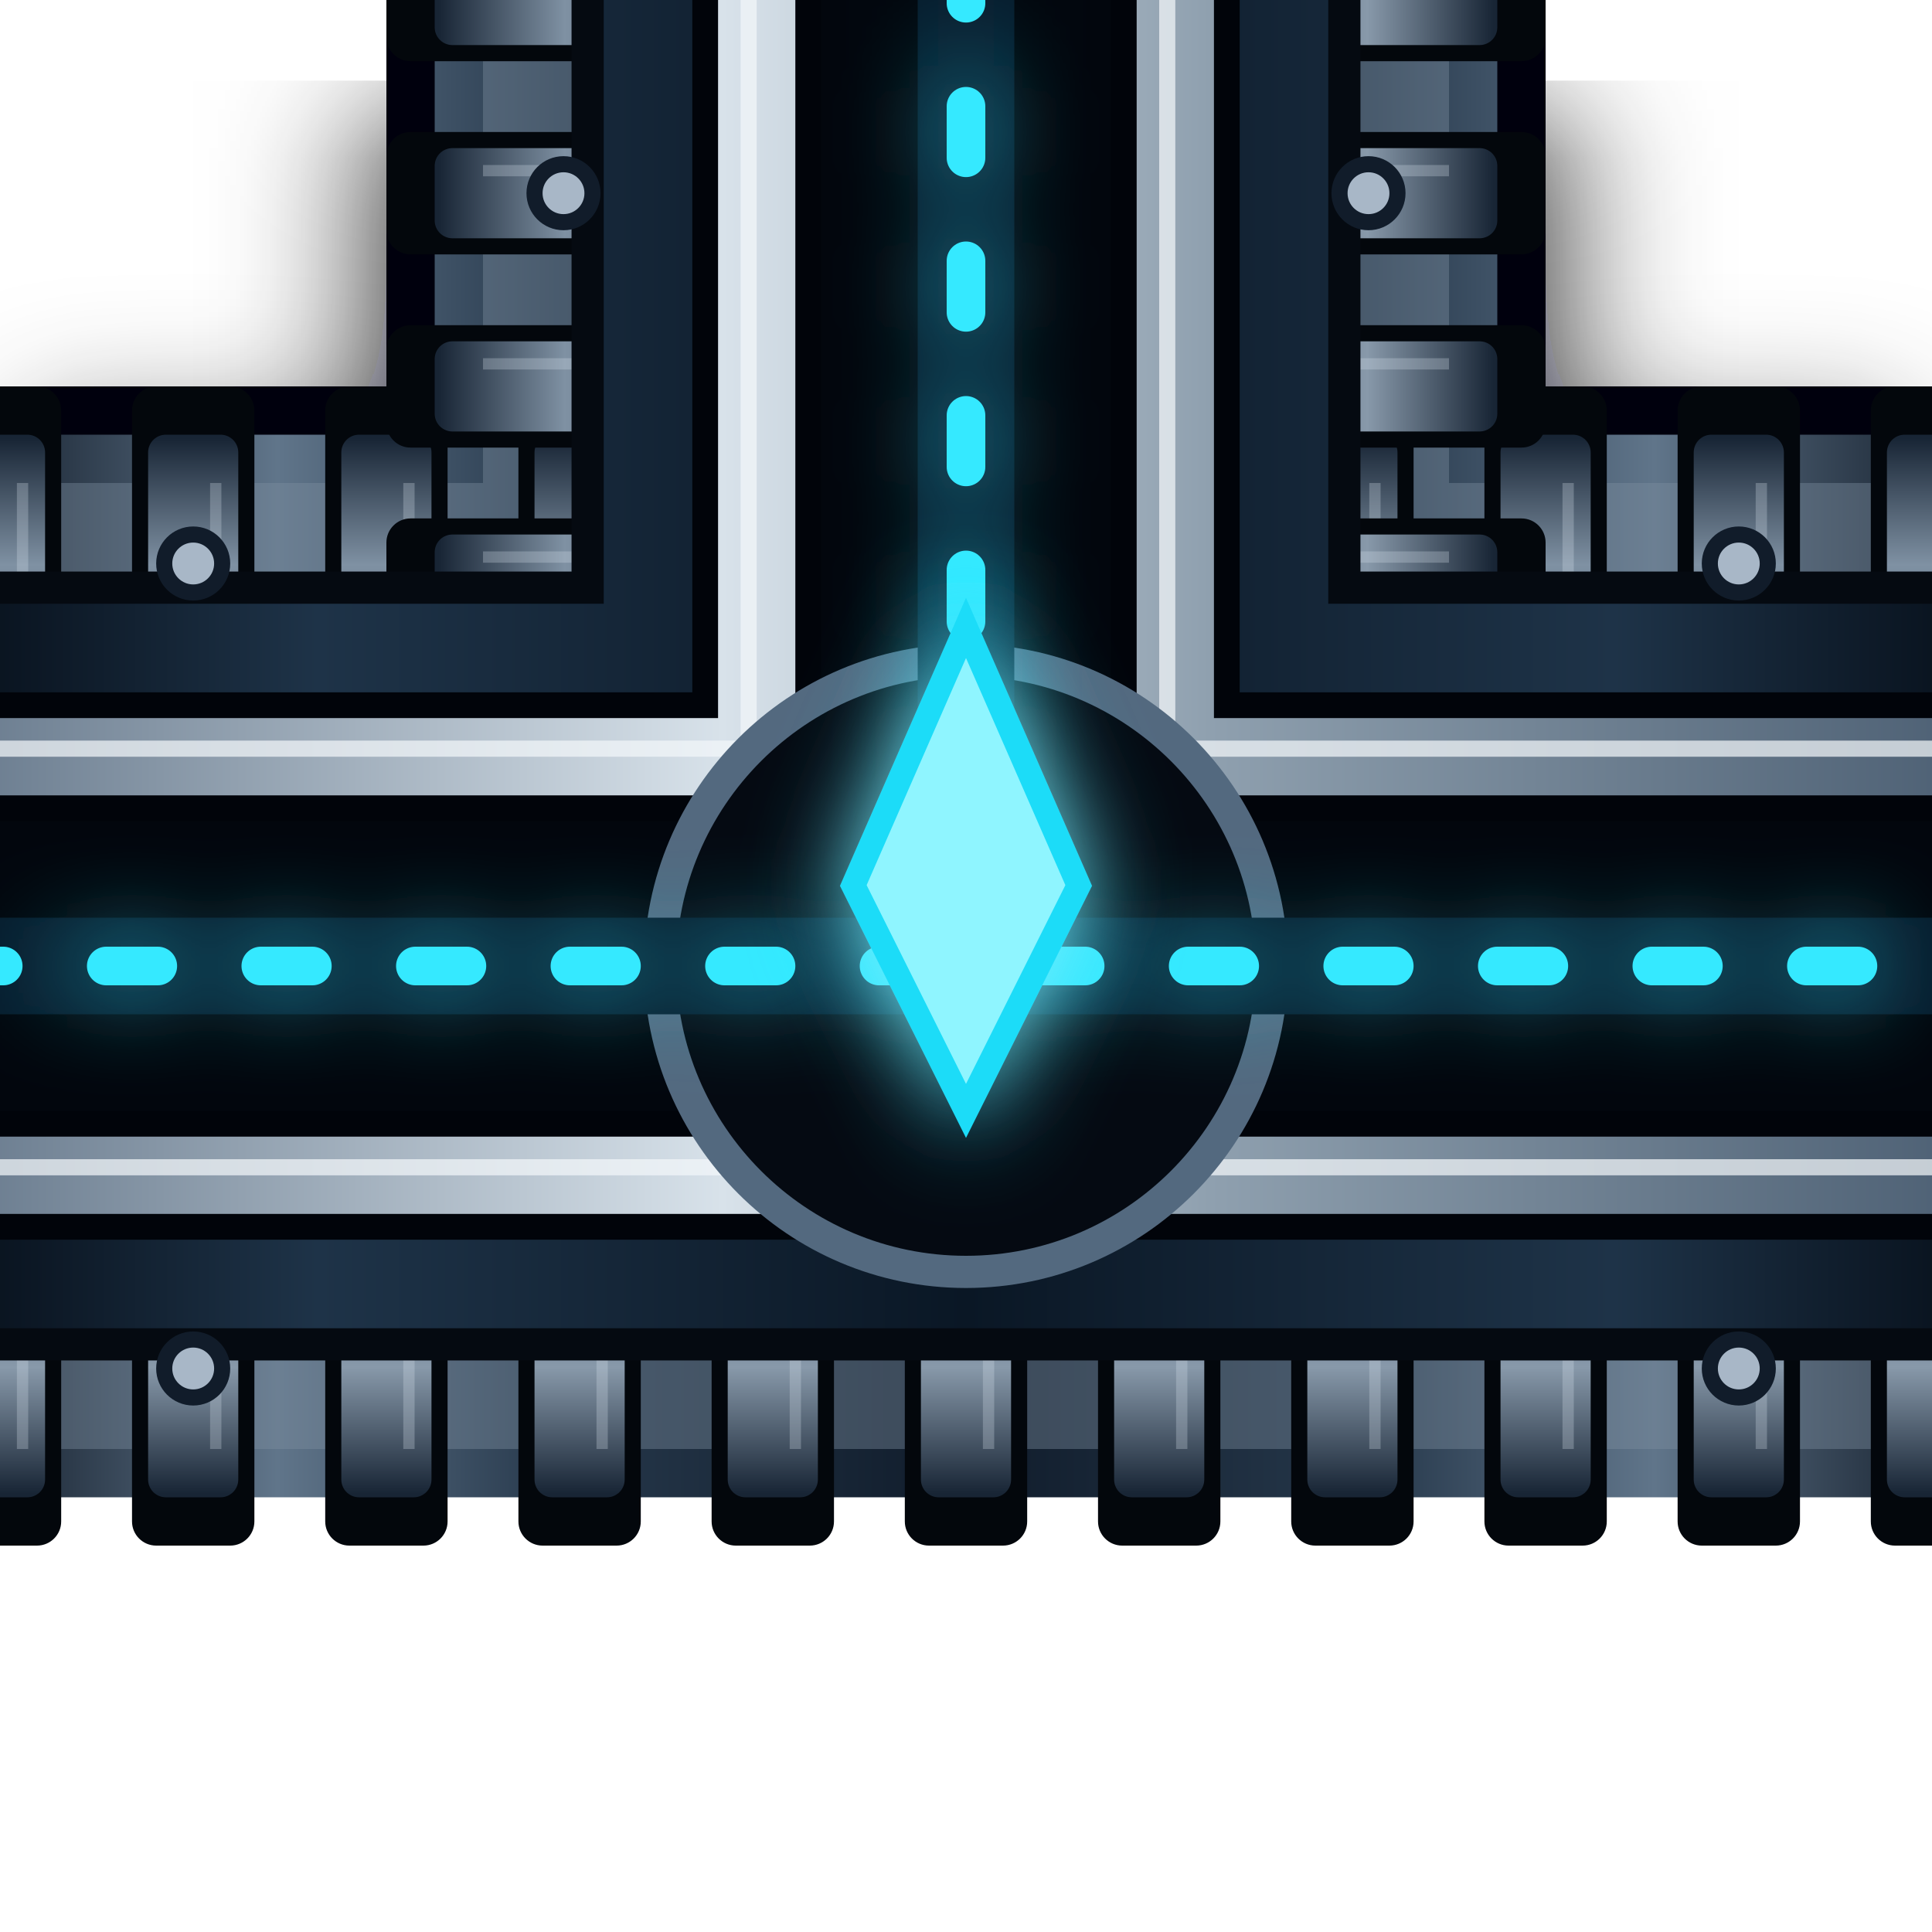
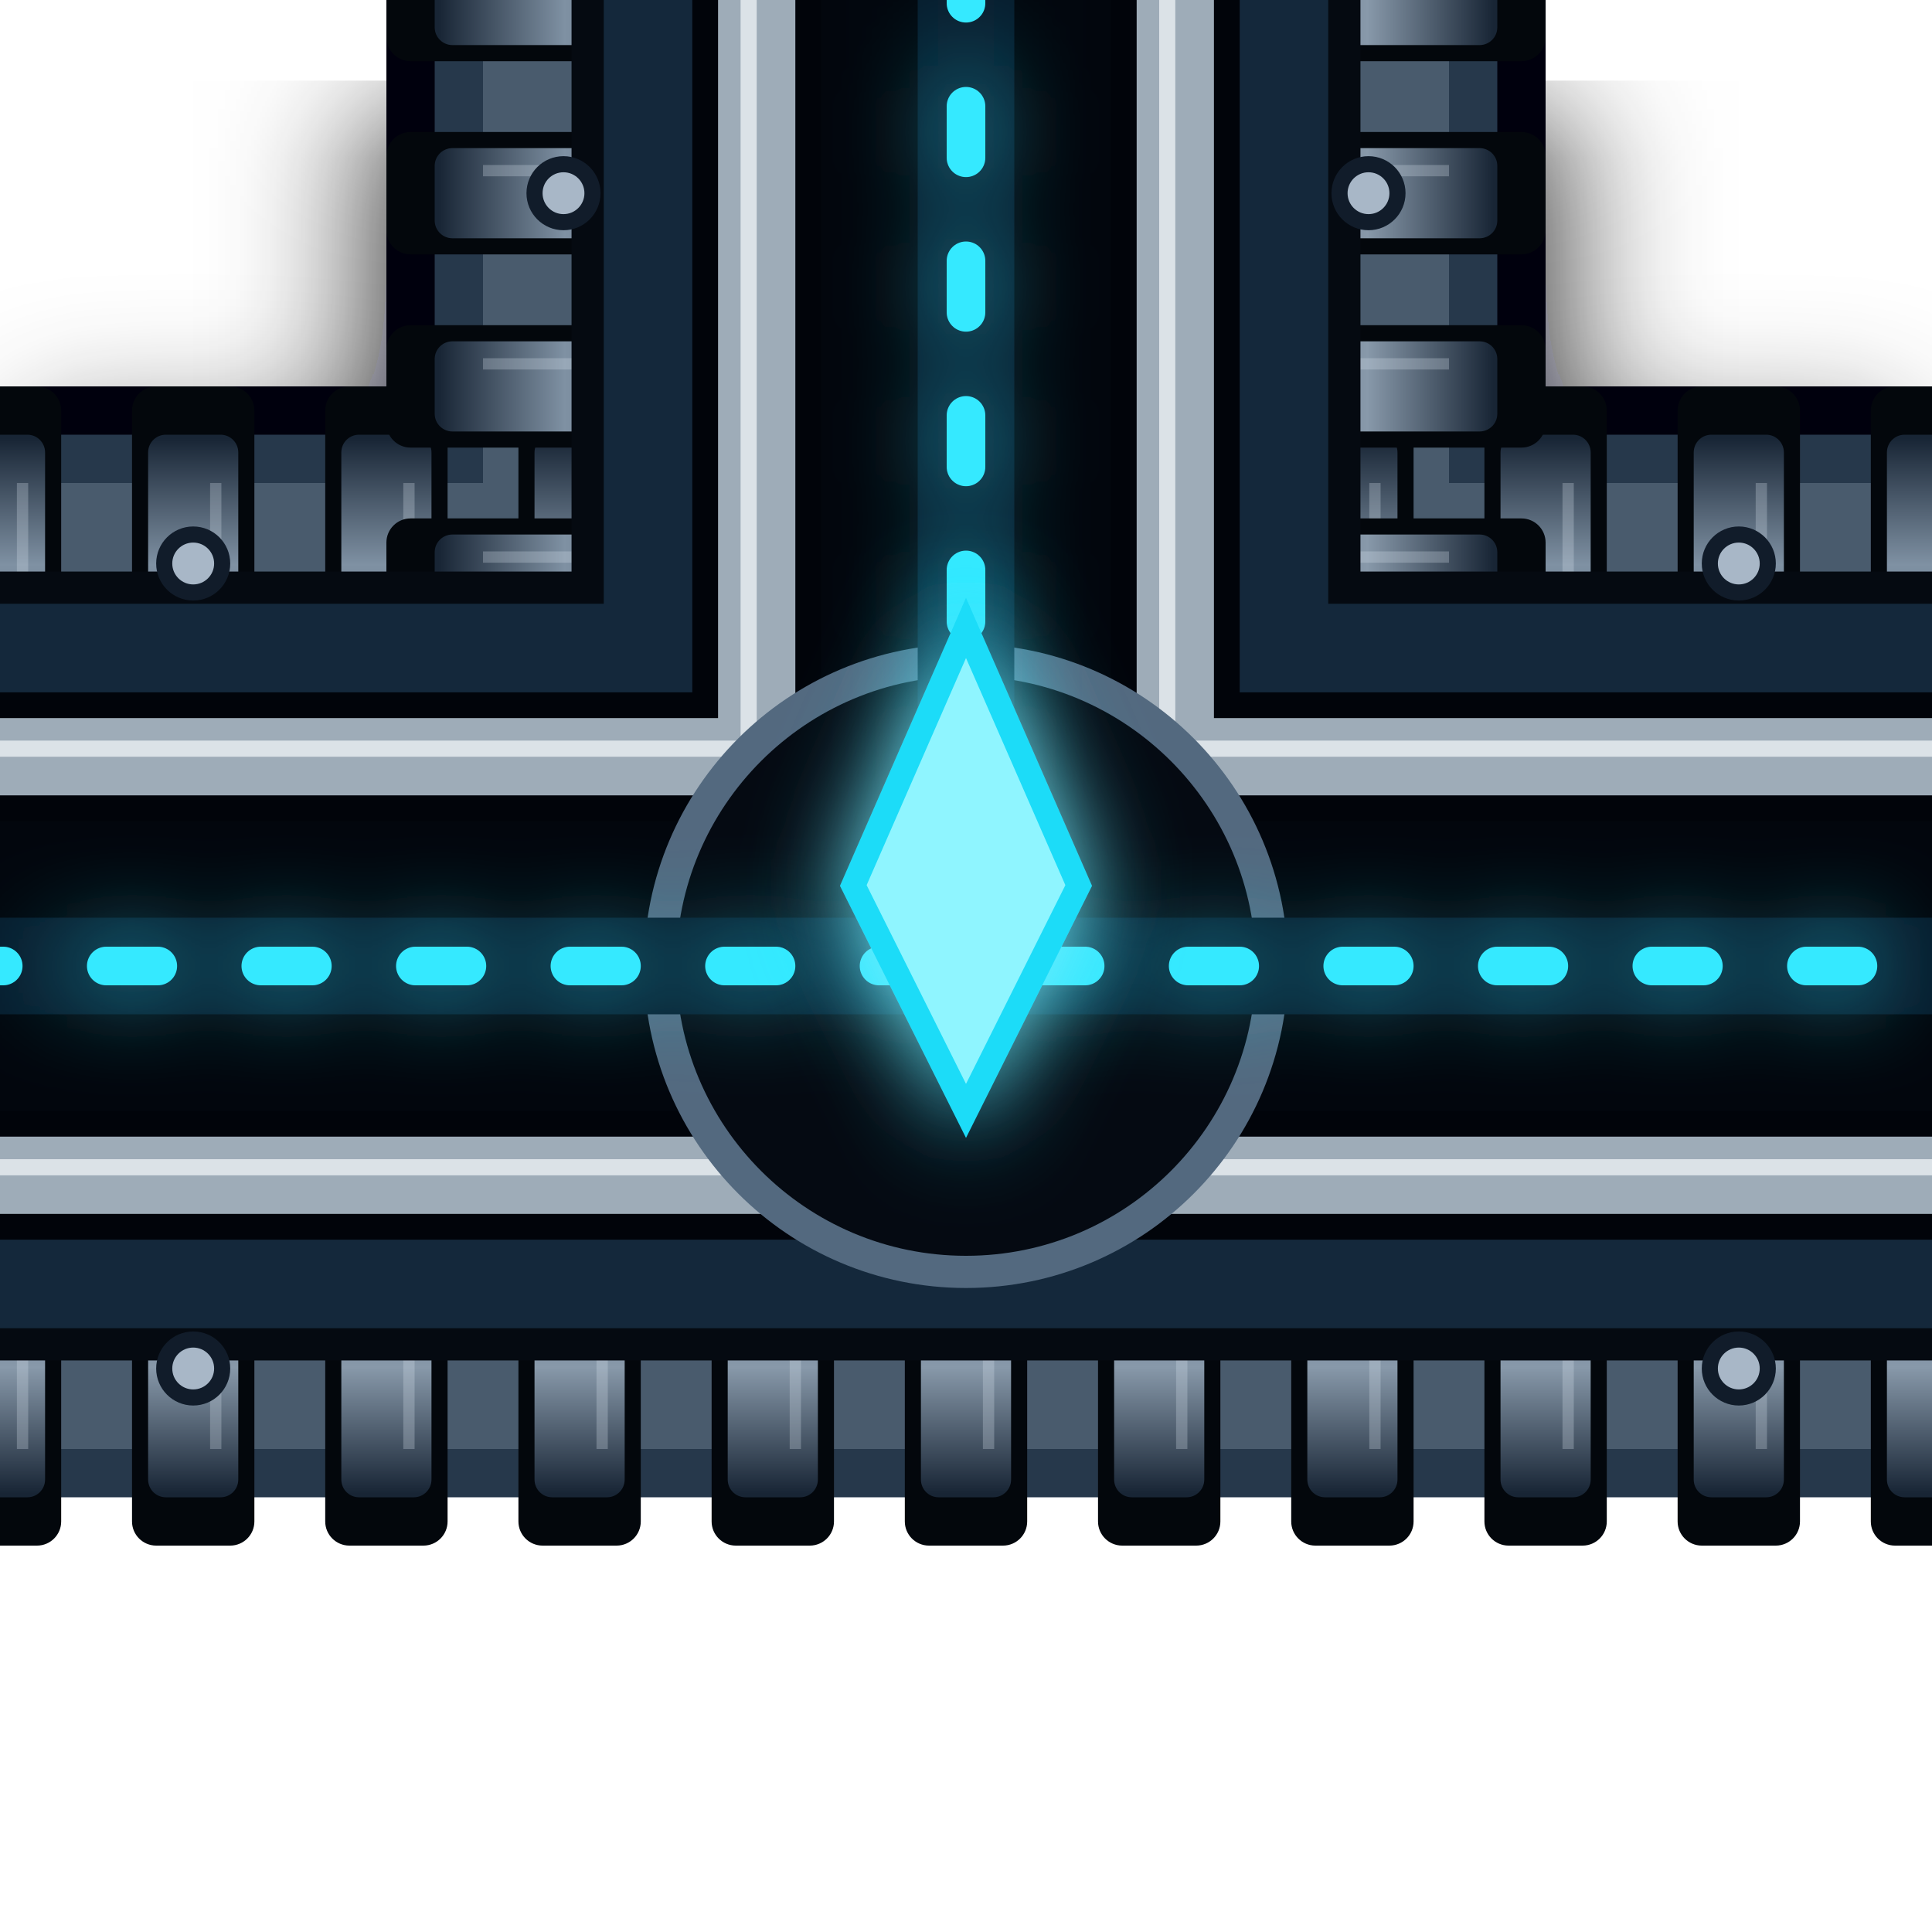
<svg xmlns="http://www.w3.org/2000/svg" viewBox="0 0 120 120" fill="none">
  <defs>
-     <linearGradient id="bed" x1="0" y1="0" x2="1" y2="0">
-       <stop stop-color="#101a27" />
-       <stop offset=".16" stop-color="#60758a" />
-       <stop offset=".3" stop-color="#26384b" />
-       <stop offset=".5" stop-color="#101c2b" />
-       <stop offset=".7" stop-color="#26384b" />
-       <stop offset=".84" stop-color="#60758a" />
-       <stop offset="1" stop-color="#101a27" />
-     </linearGradient>
-     <linearGradient id="deck" x1="0" y1="0" x2="1" y2="0">
-       <stop stop-color="#07101b" />
-       <stop offset=".18" stop-color="#1e3348" />
-       <stop offset=".5" stop-color="#0a1725" />
-       <stop offset=".82" stop-color="#1e3348" />
-       <stop offset="1" stop-color="#07101b" />
-     </linearGradient>
    <linearGradient id="sleeper" x1="0" y1="0" x2="1" y2="0">
      <stop stop-color="#182535" />
      <stop offset=".12" stop-color="#7f91a3" />
      <stop offset=".28" stop-color="#35495d" />
      <stop offset=".5" stop-color="#17283a" />
      <stop offset=".72" stop-color="#35495d" />
      <stop offset=".88" stop-color="#8899aa" />
      <stop offset="1" stop-color="#182535" />
-     </linearGradient>
-     <linearGradient id="rail" x1="0" y1="0" x2="1" y2="0">
-       <stop stop-color="#687a8d" />
-       <stop offset=".38" stop-color="#d8e2ea" />
-       <stop offset=".62" stop-color="#8fa0af" />
-       <stop offset="1" stop-color="#4c5f73" />
    </linearGradient>
    <g id="sleeper-unit">
      <rect x="-36" y="-3.8" width="72" height="7.6" rx="1.5" fill="#03070c" />
      <rect x="-33" y="-2.8" width="66" height="5.6" rx="1.1" fill="url(#sleeper)" />
      <path d="M-30-1.4H30" stroke="#d9e4ed" stroke-width=".7" opacity=".28" />
      <rect x="-20" y="-3.9" width="7" height="7.8" rx=".9" fill="#6f8295" stroke="#101923" />
      <rect x="13" y="-3.9" width="7" height="7.8" rx=".9" fill="#6f8295" stroke="#101923" />
      <circle cx="-16.5" r="1" fill="#d8a85c" />
      <circle cx="16.5" r="1" fill="#d8a85c" />
    </g>
    <radialGradient id="hub" cx="0" cy="0" r="1" gradientTransform="translate(60 60) rotate(90) scale(25)">
      <stop stop-color="#254b69" />
      <stop offset=".55" stop-color="#111e2e" />
      <stop offset="1" stop-color="#050a12" />
    </radialGradient>
    <filter id="shadow" x="-40%" y="-40%" width="180%" height="180%">
      <feDropShadow dx="0" dy="5" stdDeviation="5" flood-color="#000611" flood-opacity=".9" />
    </filter>
    <filter id="glow" x="-50%" y="-50%" width="200%" height="200%">
      <feGaussianBlur stdDeviation="3" result="blur" />
      <feMerge>
        <feMergeNode in="blur" />
        <feMergeNode in="SourceGraphic" />
      </feMerge>
    </filter>
  </defs>
  <g filter="url(#shadow)">
    <path d="M-3 60H123M60-3V60" stroke="#01040a" stroke-width="72" />
  </g>
-   <path d="M-3 60H123M60-3V60" stroke="url(#bed)" stroke-width="66" />
+   <path d="M-3 60H123M60-3V60" stroke="#26384b" stroke-width="66" />
  <path d="M-3 60H123M60-3V60" stroke="#7d8fa1" stroke-width="60" opacity=".4" />
  <g>
    <use href="#sleeper-unit" transform="translate(0 60) rotate(90)" />
    <use href="#sleeper-unit" transform="translate(12 60) rotate(90)" />
    <use href="#sleeper-unit" transform="translate(24 60) rotate(90)" />
    <use href="#sleeper-unit" transform="translate(36 60) rotate(90)" />
    <use href="#sleeper-unit" transform="translate(48 60) rotate(90)" />
    <use href="#sleeper-unit" transform="translate(60 60) rotate(90)" />
    <use href="#sleeper-unit" transform="translate(72 60) rotate(90)" />
    <use href="#sleeper-unit" transform="translate(84 60) rotate(90)" />
    <use href="#sleeper-unit" transform="translate(96 60) rotate(90)" />
    <use href="#sleeper-unit" transform="translate(108 60) rotate(90)" />
    <use href="#sleeper-unit" transform="translate(120 60) rotate(90)" />
    <use href="#sleeper-unit" transform="translate(60 0)" />
    <use href="#sleeper-unit" transform="translate(60 12)" />
    <use href="#sleeper-unit" transform="translate(60 24)" />
    <use href="#sleeper-unit" transform="translate(60 36)" />
    <use href="#sleeper-unit" transform="translate(60 48)" />
  </g>
  <path d="M-3 60H123M60-3V60" stroke="#050a11" stroke-width="49" />
-   <path d="M-3 60H123M60-3V60" stroke="url(#deck)" stroke-width="45" />
+   <path d="M-3 60H123M60-3V60" stroke="#14283b" stroke-width="45" />
  <path d="M-3 60H123M60-3V60" stroke="#02060d" stroke-width="25" />
  <path d="M-3 47H47V-3M-3 73H123M73-3V47H123" stroke="#01040a" stroke-width="8" stroke-linejoin="round" />
-   <path d="M-3 47H47V-3M-3 73H123M73-3V47H123" stroke="url(#rail)" stroke-width="4.8" stroke-linejoin="round" />
+   <path d="M-3 47H47V-3M-3 73H123M73-3V47H123" stroke="#9eacb8" stroke-width="4.8" stroke-linejoin="round" />
  <path d="M-3 46.5H46.5V-3M-3 72.5H123M72.5-3V46.5H123" stroke="#f3f7fa" stroke-width="1" stroke-linejoin="round" opacity=".72" />
  <circle cx="60" cy="60" r="19" fill="url(#hub)" stroke="#53697f" stroke-width="2" />
  <path d="M-3 60H123M60-3V60" stroke="#071c2d" stroke-width="6" />
  <path d="M-3 60H123M60-3V60" stroke="#35e9ff" stroke-width="2.4" stroke-linecap="round" stroke-dasharray="3.2 6.4" filter="url(#glow)" />
  <path d="M60 39L67 55L60 69L53 55Z" fill="#8ff5ff" stroke="#1bdcf8" stroke-width="1.5" filter="url(#glow)" />
  <g fill="#a8b7c7" stroke="#111c2a" stroke-width="1">
    <circle cx="12" cy="35" r="1.8" />
    <circle cx="12" cy="85" r="1.8" />
    <circle cx="108" cy="35" r="1.8" />
    <circle cx="108" cy="85" r="1.8" />
    <circle cx="35" cy="12" r="1.8" />
    <circle cx="85" cy="12" r="1.8" />
  </g>
</svg>
